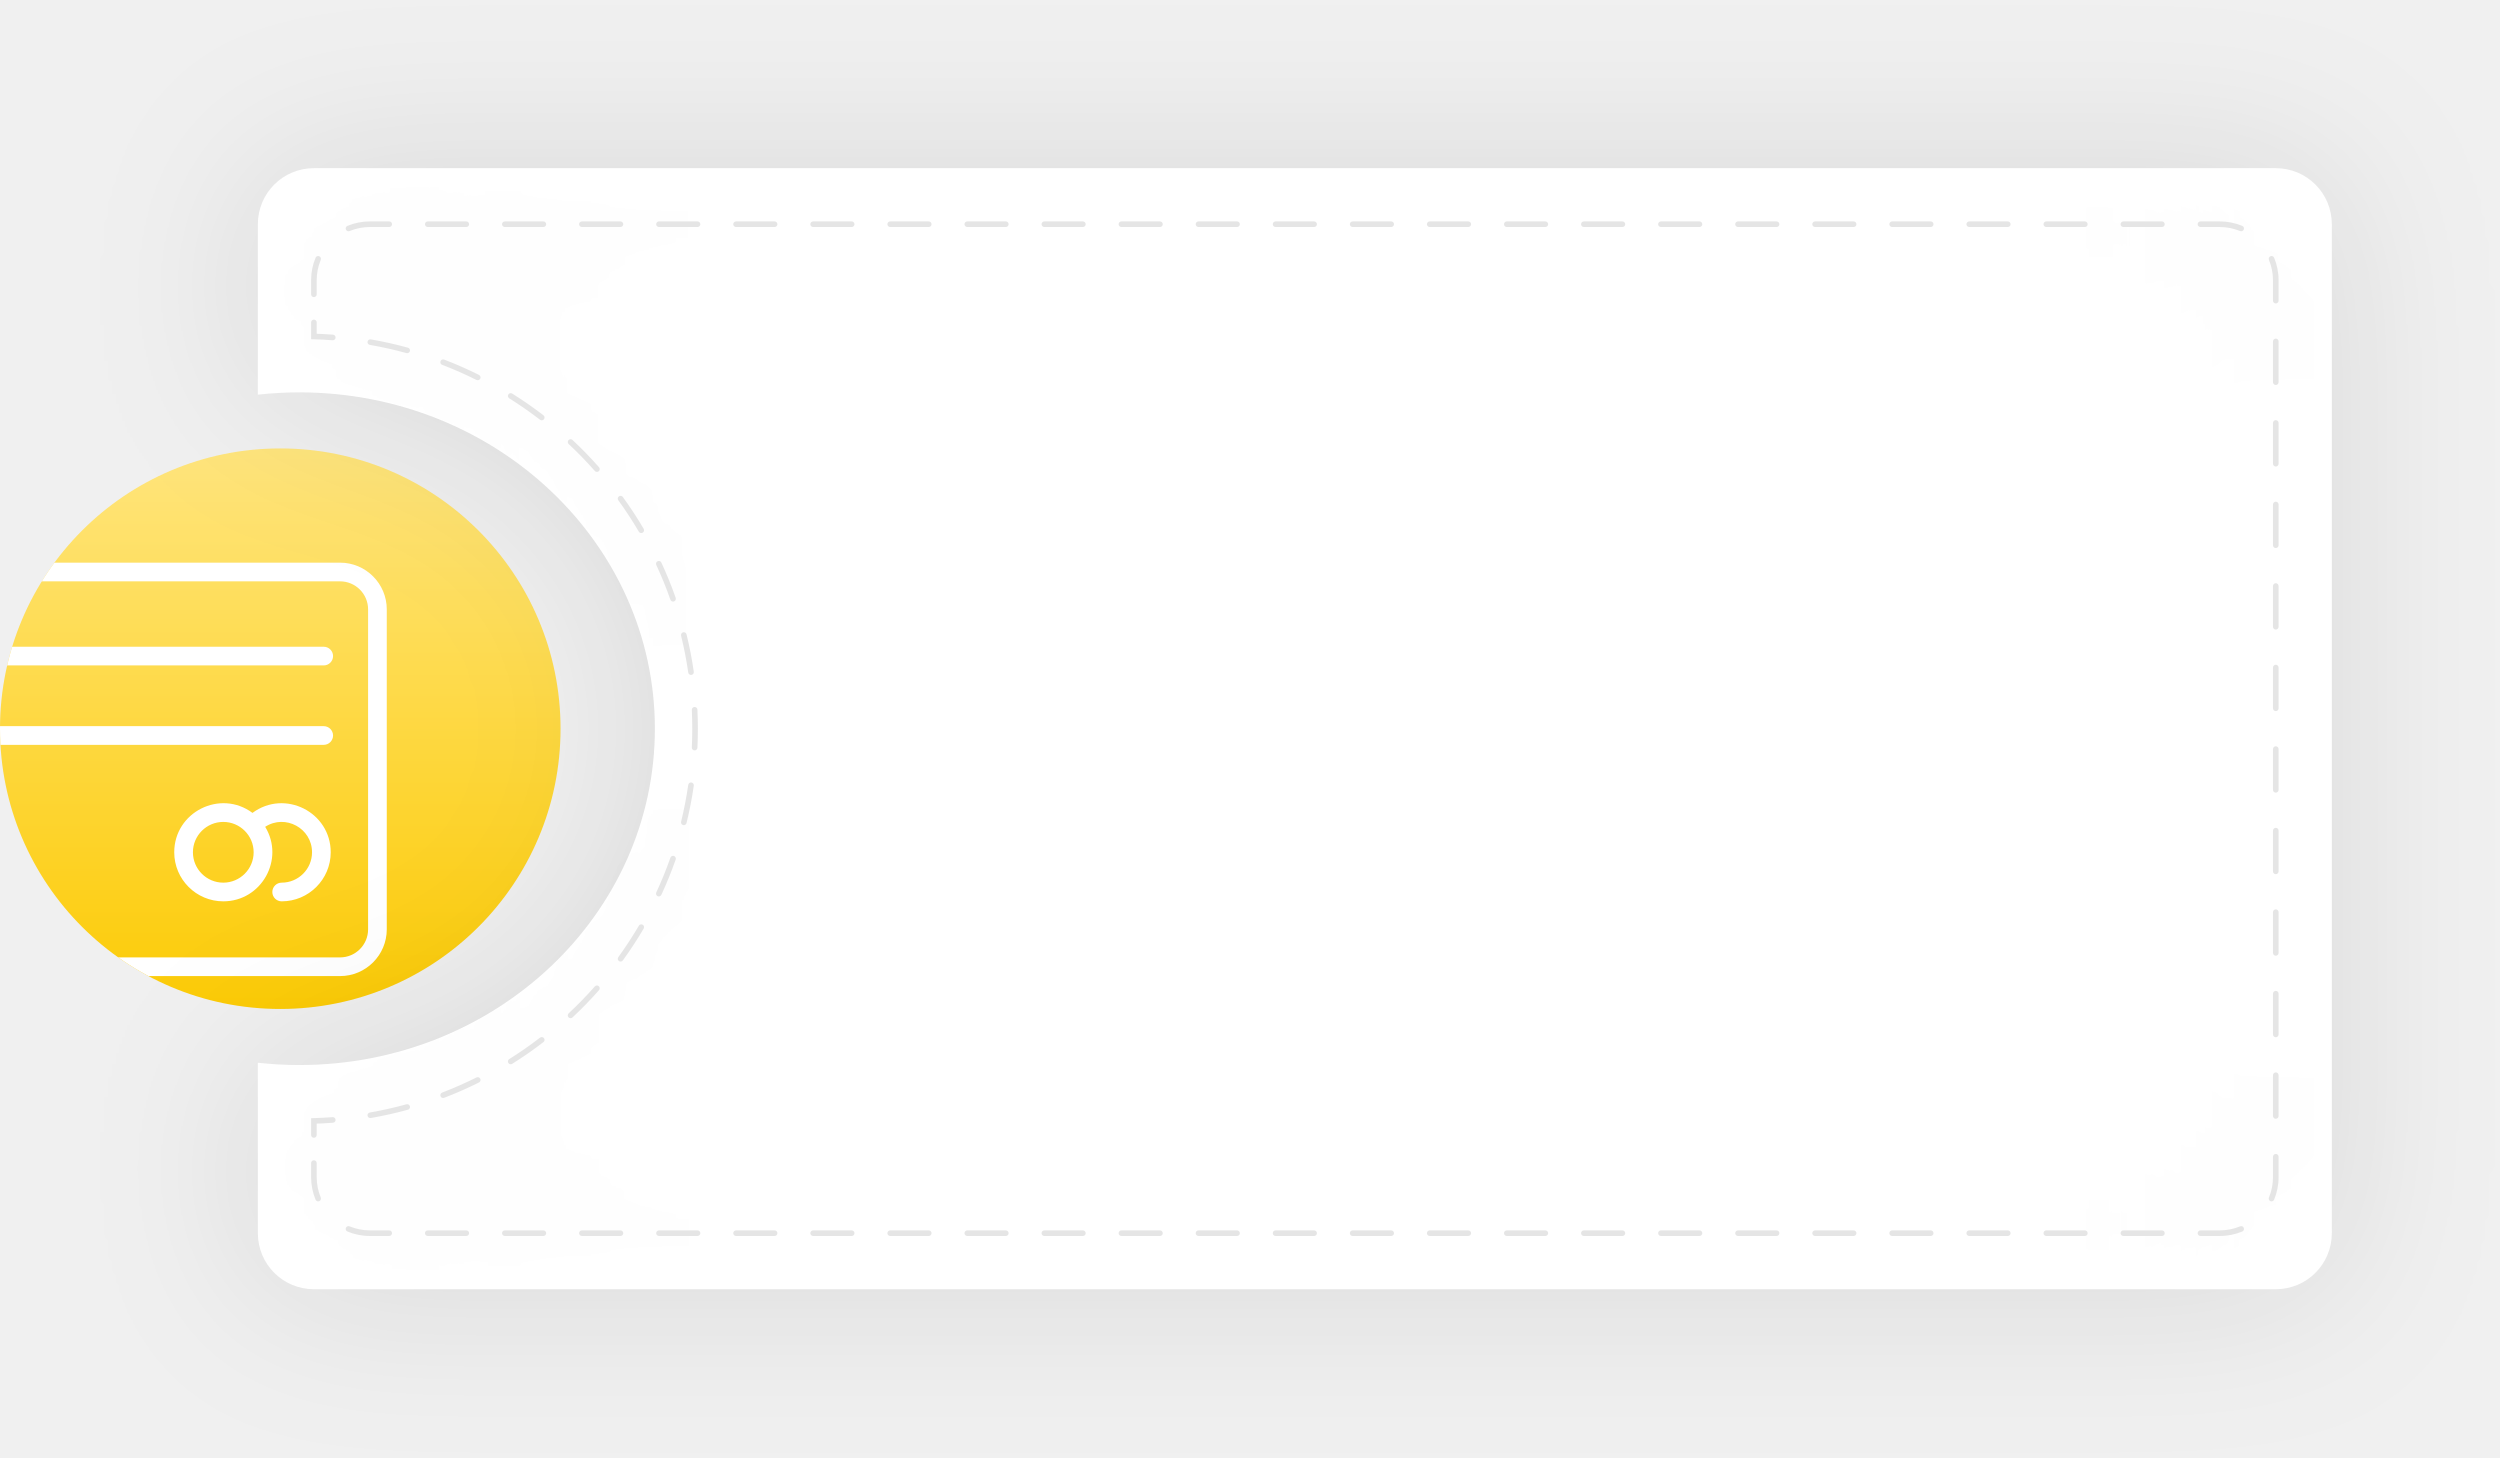
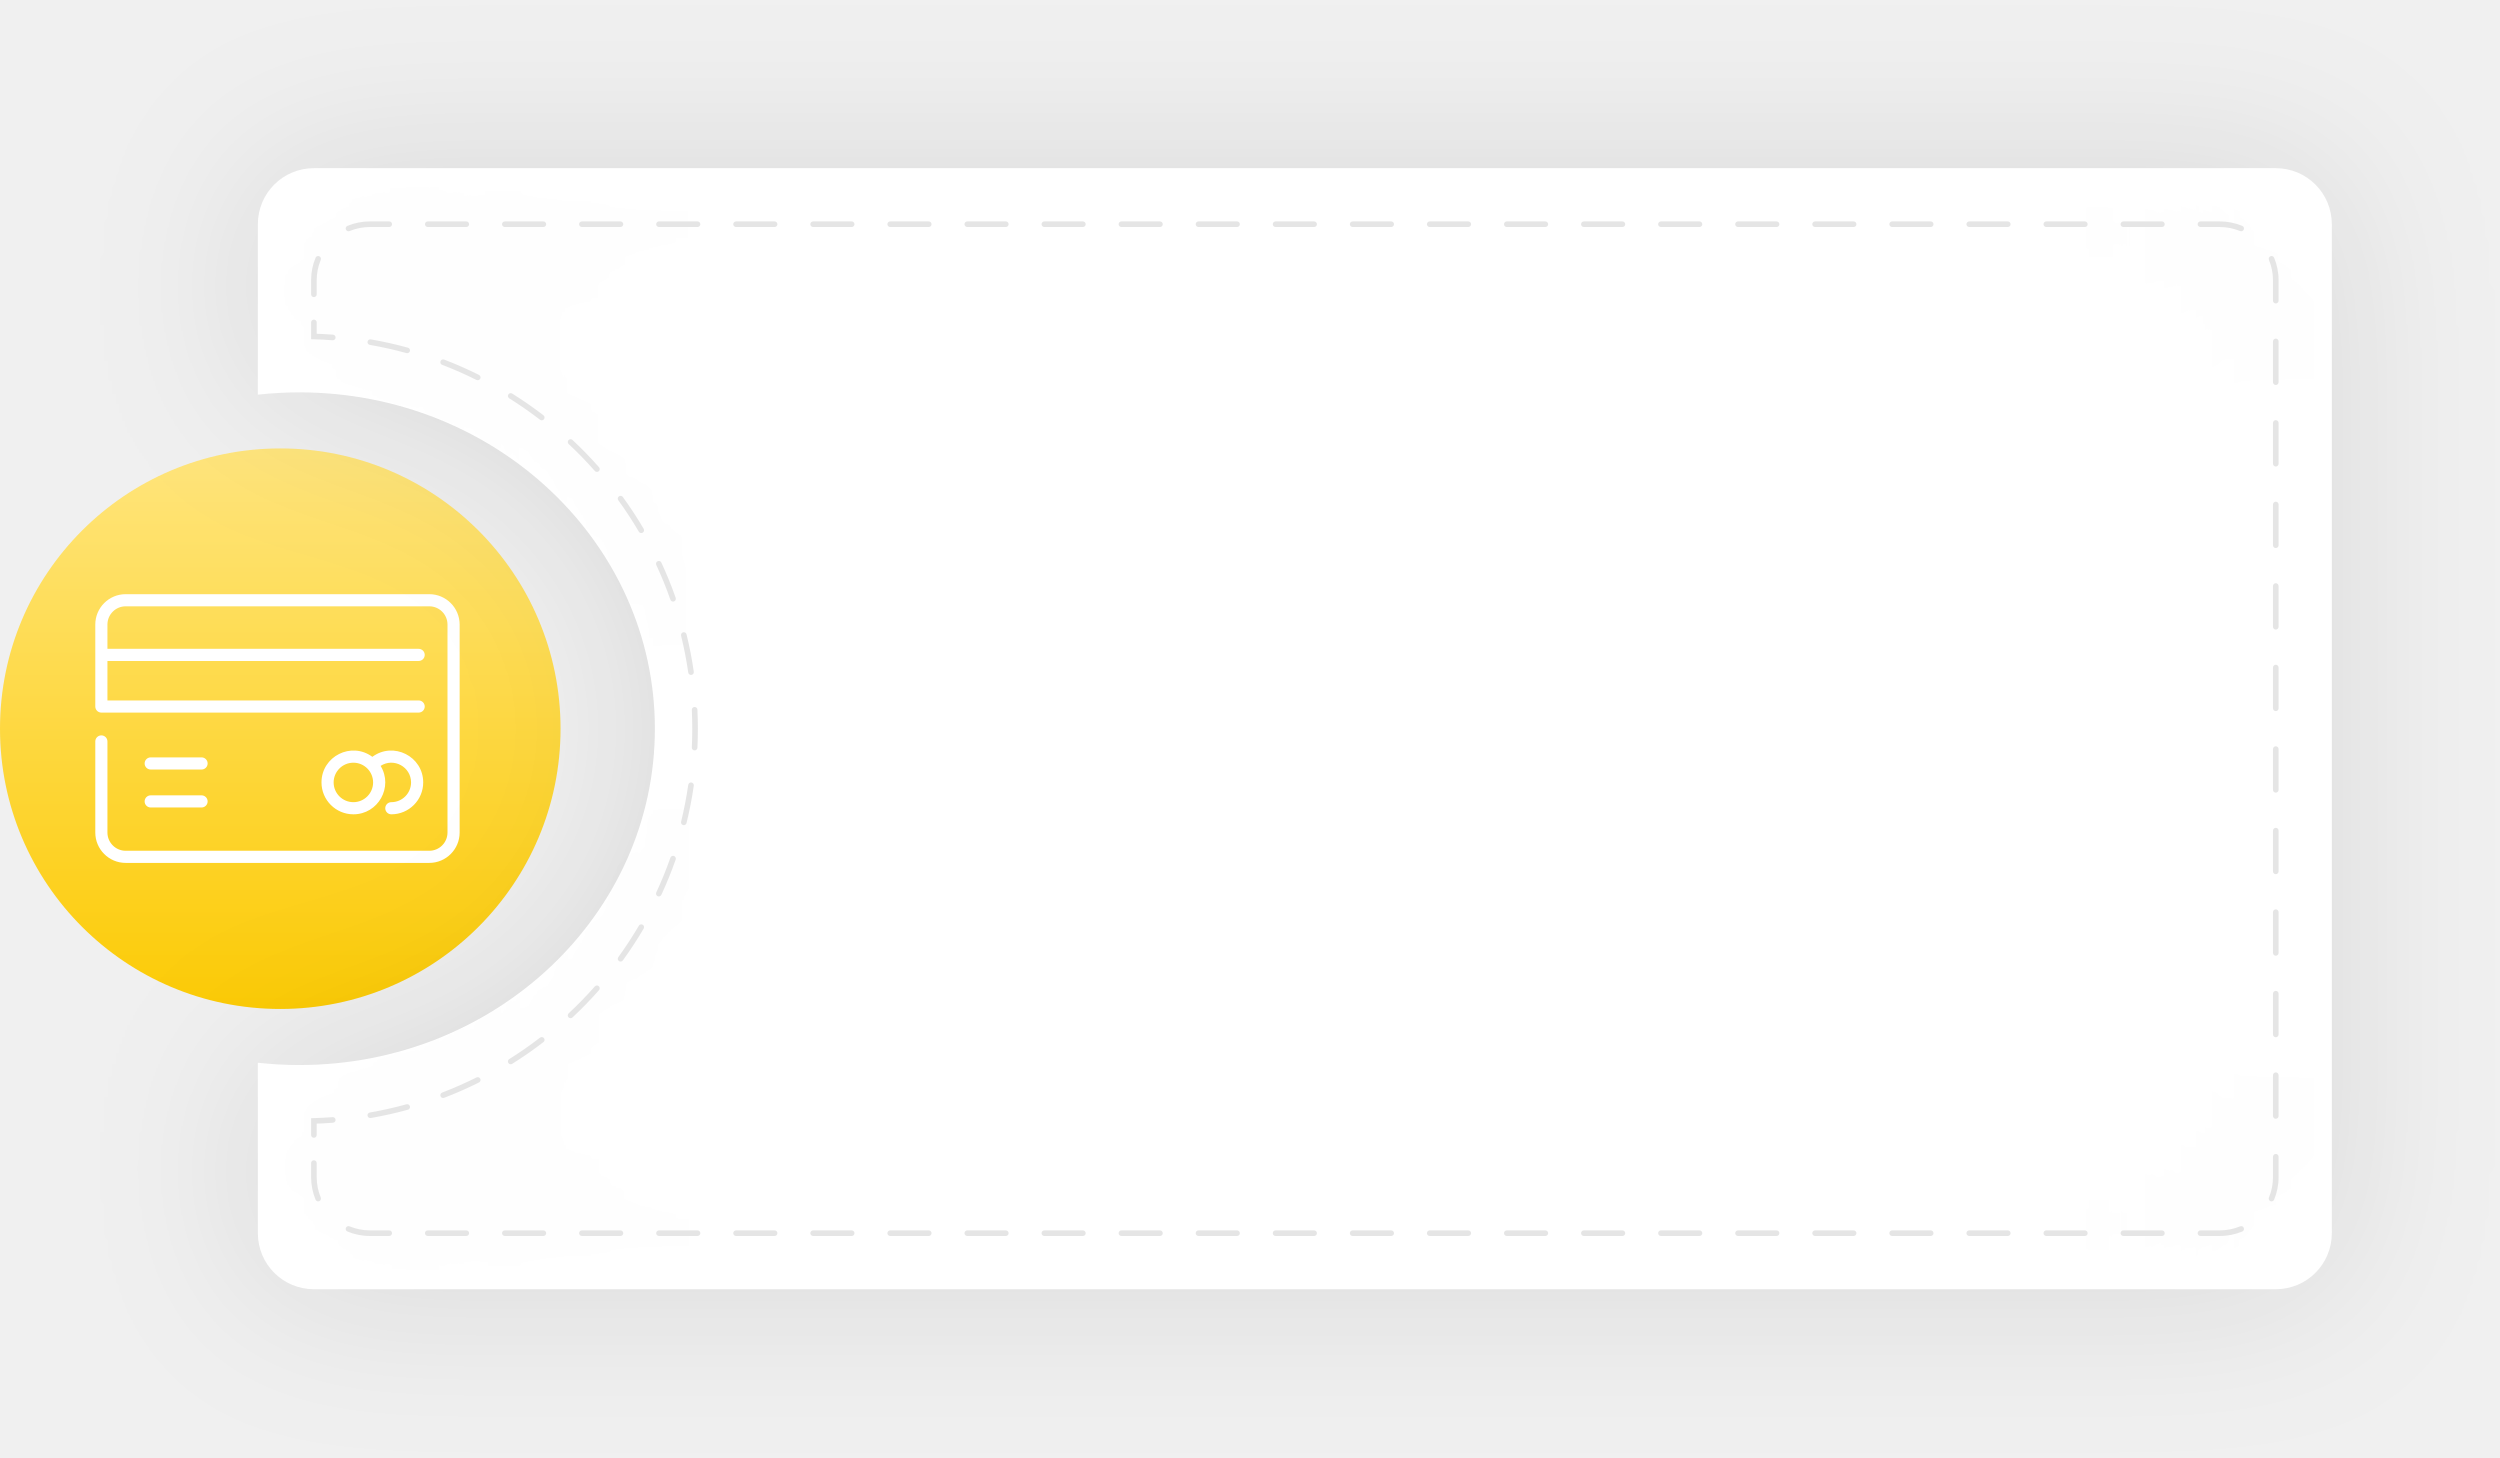
<svg xmlns="http://www.w3.org/2000/svg" width="446" height="260" viewBox="0 0 446 260" fill="none">
  <path d="M100 130C100 157.614 77.614 180 50 180C22.386 180 0 157.614 0 130C0 102.386 22.386 80 50 80C77.614 80 100 102.386 100 130Z" fill="url(#paint0_linear)" />
  <mask id="mask0" mask-type="alpha" maskUnits="userSpaceOnUse" x="0" y="80" width="100" height="100">
    <circle cx="50" cy="130" r="50" fill="url(#paint1_linear)" />
  </mask>
  <g mask="url(#mask0)">
-     <path d="M69 108.711V165.799C69 170.395 65.262 174.133 60.667 174.133H-22.667C-27.262 174.133 -31 170.395 -31 165.799V140.797C-31 139.877 -30.254 139.13 -29.333 139.13C-28.413 139.13 -27.667 139.877 -27.667 140.797V165.799C-27.667 168.556 -25.424 170.8 -22.667 170.8H60.667C63.423 170.8 65.667 168.556 65.667 165.799V108.711C65.667 105.954 63.423 103.711 60.667 103.711H-22.667C-25.424 103.711 -27.667 105.954 -27.667 108.711V115.378H57.75C58.67 115.378 59.417 116.125 59.417 117.045C59.417 117.966 58.67 118.712 57.75 118.712H-27.667V129.546H57.75C58.67 129.546 59.417 130.292 59.417 131.213C59.417 132.133 58.67 132.88 57.75 132.88H-29.333C-30.254 132.88 -31 132.133 -31 131.213V108.711C-31 104.116 -27.262 100.377 -22.667 100.377H60.667C65.262 100.377 69 104.116 69 108.711ZM55.667 152.048C55.667 147.769 50.91 145.174 47.307 147.502C50.843 153.295 46.658 160.799 39.833 160.799C35.008 160.799 31.083 156.873 31.083 152.048C31.083 144.867 39.3 140.753 45.042 145.021C50.809 140.754 59 144.88 59 152.048C59 156.873 55.075 160.799 50.25 160.799C49.33 160.799 48.583 160.053 48.583 159.132C48.583 158.212 49.33 157.465 50.25 157.465C53.237 157.465 55.667 155.035 55.667 152.048ZM45.25 152.048C45.25 149.061 42.82 146.631 39.833 146.631C36.846 146.631 34.417 149.061 34.417 152.048C34.417 155.035 36.846 157.465 39.833 157.465C42.82 157.465 45.25 155.035 45.25 152.048ZM-15.792 148.506H-1.833C-0.913 148.506 -0.167 147.76 -0.167 146.839C-0.167 145.919 -0.913 145.172 -1.833 145.172H-15.792C-16.712 145.172 -17.458 145.919 -17.458 146.839C-17.458 147.76 -16.712 148.506 -15.792 148.506ZM-15.792 158.924H-1.833C-0.913 158.924 -0.167 158.177 -0.167 157.257C-0.167 156.336 -0.913 155.59 -1.833 155.59H-15.792C-16.712 155.59 -17.458 156.336 -17.458 157.257C-17.458 158.177 -16.712 158.924 -15.792 158.924Z" fill="white" style="mix-blend-mode:overlay" />
+     <path d="M82 111.417V148.524C82 151.512 79.57 153.942 76.583 153.942H22.417C19.43 153.942 17 151.512 17 148.524V132.273C17 131.675 17.485 131.19 18.083 131.19C18.682 131.19 19.167 131.675 19.167 132.273V148.524C19.167 150.317 20.625 151.775 22.417 151.775H76.583C78.375 151.775 79.833 150.317 79.833 148.524V111.417C79.833 109.625 78.375 108.167 76.583 108.167H22.417C20.625 108.167 19.167 109.625 19.167 111.417V115.751H74.688C75.286 115.751 75.771 116.236 75.771 116.834C75.771 117.433 75.286 117.918 74.688 117.918H19.167V124.96H74.688C75.286 124.96 75.771 125.445 75.771 126.043C75.771 126.642 75.286 127.127 74.688 127.127H18.083C17.485 127.127 17 126.642 17 126.043V111.417C17 108.43 19.43 106 22.417 106H76.583C79.57 106 82 108.43 82 111.417ZM73.333 139.586C73.333 136.805 70.242 135.118 67.9 136.632C70.198 140.396 67.478 145.274 63.042 145.274C59.906 145.274 57.354 142.723 57.354 139.586C57.354 134.918 62.695 132.245 66.427 135.019C70.176 132.245 75.5 134.927 75.5 139.586C75.5 142.723 72.949 145.274 69.812 145.274C69.214 145.274 68.729 144.789 68.729 144.191C68.729 143.592 69.214 143.107 69.812 143.107C71.754 143.107 73.333 141.528 73.333 139.586ZM66.562 139.586C66.562 137.645 64.983 136.065 63.042 136.065C61.1 136.065 59.521 137.645 59.521 139.586C59.521 141.528 61.1 143.107 63.042 143.107C64.983 143.107 66.562 141.528 66.562 139.586ZM26.885 137.284H35.958C36.557 137.284 37.042 136.799 37.042 136.201C37.042 135.602 36.557 135.117 35.958 135.117H26.885C26.287 135.117 25.802 135.602 25.802 136.201C25.802 136.799 26.287 137.284 26.885 137.284ZM26.885 144.055H35.958C36.557 144.055 37.042 143.57 37.042 142.972C37.042 142.374 36.557 141.889 35.958 141.889H26.885C26.287 141.889 25.802 142.374 25.802 142.972C25.802 143.57 26.287 144.055 26.885 144.055Z" fill="white" style="mix-blend-mode:overlay" />
  </g>
  <g filter="url(#filter0_d)">
    <path fill-rule="evenodd" clip-rule="evenodd" d="M56 30C50.477 30 46 34.477 46 40V70.404C48.428 70.137 50.897 70 53.4 70C88.431 70 116.829 96.863 116.829 130C116.829 163.137 88.431 190 53.4 190C50.897 190 48.428 189.863 46 189.596V220C46 225.523 50.477 230 56 230H406C411.523 230 416 225.523 416 220V40C416 34.477 411.523 30 406 30H56Z" fill="white" />
  </g>
  <g filter="url(#filter1_d)">
    <path d="M56 60.028H55.5V60.514L55.986 60.528L56 60.028ZM56 199.972L55.986 199.472L55.5 199.486V199.972H56ZM55.5 52.507C55.5 52.783 55.724 53.007 56 53.007C56.276 53.007 56.5 52.783 56.5 52.507H55.5ZM56.5 57.521C56.5 57.245 56.276 57.021 56 57.021C55.724 57.021 55.5 57.245 55.5 57.521H56.5ZM59.332 60.702C59.608 60.722 59.848 60.516 59.868 60.241C59.889 59.965 59.683 59.725 59.408 59.704L59.332 60.702ZM66.15 60.543C65.878 60.496 65.619 60.678 65.572 60.95C65.525 61.222 65.707 61.481 65.979 61.528L66.15 60.543ZM72.514 62.993C72.78 63.066 73.055 62.91 73.129 62.644C73.202 62.378 73.046 62.102 72.78 62.029L72.514 62.993ZM79.234 64.15C78.976 64.052 78.687 64.18 78.588 64.438C78.489 64.696 78.618 64.985 78.876 65.084L79.234 64.15ZM85.005 67.782C85.252 67.905 85.552 67.805 85.676 67.558C85.799 67.311 85.699 67.011 85.452 66.887L85.005 67.782ZM91.376 70.212C91.142 70.065 90.833 70.136 90.687 70.37C90.54 70.604 90.611 70.913 90.845 71.059L91.376 70.212ZM96.343 74.884C96.562 75.052 96.876 75.011 97.044 74.792C97.213 74.574 97.172 74.26 96.953 74.091L96.343 74.884ZM102.132 78.487C101.931 78.299 101.614 78.309 101.426 78.511C101.237 78.713 101.248 79.029 101.449 79.218L102.132 78.487ZM106.118 84.02C106.3 84.228 106.616 84.247 106.823 84.064C107.03 83.882 107.05 83.566 106.867 83.359L106.118 84.02ZM111.114 88.661C110.952 88.437 110.639 88.387 110.416 88.549C110.192 88.712 110.143 89.024 110.305 89.248L111.114 88.661ZM113.971 94.853C114.11 95.091 114.417 95.17 114.655 95.031C114.893 94.891 114.973 94.584 114.833 94.346L113.971 94.853ZM117.987 100.363C117.87 100.113 117.573 100.004 117.323 100.12C117.072 100.236 116.963 100.534 117.079 100.784L117.987 100.363ZM119.6 106.988C119.691 107.249 119.977 107.386 120.237 107.295C120.498 107.203 120.635 106.918 120.544 106.657L119.6 106.988ZM122.478 113.17C122.413 112.902 122.142 112.737 121.874 112.803C121.606 112.869 121.441 113.139 121.507 113.408L122.478 113.17ZM122.783 119.982C122.823 120.255 123.076 120.445 123.35 120.405C123.623 120.366 123.813 120.112 123.773 119.839L122.783 119.982ZM124.42 126.603C124.406 126.327 124.172 126.114 123.896 126.127C123.621 126.14 123.408 126.374 123.421 126.65L124.42 126.603ZM123.421 133.35C123.408 133.626 123.621 133.86 123.896 133.873C124.172 133.886 124.406 133.673 124.42 133.397L123.421 133.35ZM123.773 140.161C123.813 139.888 123.623 139.634 123.35 139.595C123.076 139.555 122.823 139.745 122.783 140.018L123.773 140.161ZM121.507 146.592C121.441 146.861 121.606 147.131 121.874 147.197C122.142 147.263 122.413 147.098 122.478 146.83L121.507 146.592ZM120.544 153.343C120.635 153.082 120.498 152.797 120.237 152.705C119.977 152.614 119.691 152.751 119.6 153.012L120.544 153.343ZM117.079 159.216C116.963 159.466 117.072 159.764 117.323 159.88C117.573 159.996 117.87 159.887 117.987 159.637L117.079 159.216ZM114.833 165.654C114.973 165.416 114.893 165.109 114.655 164.97C114.417 164.83 114.11 164.909 113.971 165.147L114.833 165.654ZM110.305 170.752C110.143 170.976 110.192 171.288 110.416 171.45C110.639 171.613 110.952 171.563 111.114 171.339L110.305 170.752ZM106.867 176.641C107.05 176.434 107.03 176.118 106.823 175.936C106.616 175.753 106.3 175.773 106.118 175.98L106.867 176.641ZM101.449 180.782C101.248 180.971 101.237 181.287 101.426 181.489C101.614 181.691 101.931 181.701 102.132 181.513L101.449 180.782ZM96.953 185.909C97.172 185.74 97.213 185.426 97.044 185.208C96.876 184.989 96.562 184.948 96.343 185.116L96.953 185.909ZM90.845 188.941C90.611 189.087 90.54 189.396 90.687 189.63C90.833 189.864 91.142 189.935 91.376 189.788L90.845 188.941ZM85.452 193.113C85.699 192.989 85.799 192.689 85.676 192.442C85.552 192.195 85.252 192.095 85.005 192.218L85.452 193.113ZM78.876 194.916C78.618 195.015 78.489 195.304 78.588 195.562C78.687 195.82 78.976 195.949 79.234 195.85L78.876 194.916ZM72.78 197.971C73.046 197.898 73.202 197.622 73.129 197.356C73.055 197.09 72.78 196.934 72.514 197.007L72.78 197.971ZM65.979 198.472C65.707 198.519 65.525 198.778 65.572 199.05C65.619 199.322 65.878 199.504 66.15 199.457L65.979 198.472ZM59.408 200.296C59.683 200.275 59.889 200.035 59.868 199.759C59.848 199.484 59.608 199.278 59.332 199.299L59.408 200.296ZM55.5 202.479C55.5 202.755 55.724 202.979 56 202.979C56.276 202.979 56.5 202.755 56.5 202.479H55.5ZM56.5 207.493C56.5 207.217 56.276 206.993 56 206.993C55.724 206.993 55.5 207.217 55.5 207.493H56.5ZM56.297 214.019C56.403 214.274 56.695 214.396 56.95 214.29C57.205 214.184 57.326 213.891 57.221 213.636L56.297 214.019ZM62.364 218.779C62.109 218.674 61.816 218.795 61.71 219.05C61.605 219.305 61.725 219.597 61.981 219.703L62.364 218.779ZM69.438 220.5C69.714 220.5 69.938 220.276 69.938 220C69.938 219.724 69.714 219.5 69.438 219.5V220.5ZM76.312 219.5C76.036 219.5 75.812 219.724 75.812 220C75.812 220.276 76.036 220.5 76.312 220.5V219.5ZM83.188 220.5C83.464 220.5 83.688 220.276 83.688 220C83.688 219.724 83.464 219.5 83.188 219.5V220.5ZM90.062 219.5C89.786 219.5 89.562 219.724 89.562 220C89.562 220.276 89.786 220.5 90.062 220.5V219.5ZM96.938 220.5C97.214 220.5 97.438 220.276 97.438 220C97.438 219.724 97.214 219.5 96.938 219.5V220.5ZM103.812 219.5C103.536 219.5 103.312 219.724 103.312 220C103.312 220.276 103.536 220.5 103.812 220.5V219.5ZM110.688 220.5C110.964 220.5 111.188 220.276 111.188 220C111.188 219.724 110.964 219.5 110.688 219.5V220.5ZM117.562 219.5C117.286 219.5 117.062 219.724 117.062 220C117.062 220.276 117.286 220.5 117.562 220.5V219.5ZM124.438 220.5C124.714 220.5 124.938 220.276 124.938 220C124.938 219.724 124.714 219.5 124.438 219.5V220.5ZM131.312 219.5C131.036 219.5 130.812 219.724 130.812 220C130.812 220.276 131.036 220.5 131.312 220.5V219.5ZM138.188 220.5C138.464 220.5 138.688 220.276 138.688 220C138.688 219.724 138.464 219.5 138.188 219.5V220.5ZM145.062 219.5C144.786 219.5 144.562 219.724 144.562 220C144.562 220.276 144.786 220.5 145.062 220.5V219.5ZM151.937 220.5C152.214 220.5 152.437 220.276 152.437 220C152.437 219.724 152.214 219.5 151.937 219.5V220.5ZM158.812 219.5C158.536 219.5 158.312 219.724 158.312 220C158.312 220.276 158.536 220.5 158.812 220.5V219.5ZM165.688 220.5C165.964 220.5 166.188 220.276 166.188 220C166.188 219.724 165.964 219.5 165.688 219.5V220.5ZM172.562 219.5C172.286 219.5 172.062 219.724 172.062 220C172.062 220.276 172.286 220.5 172.562 220.5V219.5ZM179.438 220.5C179.714 220.5 179.938 220.276 179.938 220C179.938 219.724 179.714 219.5 179.438 219.5V220.5ZM186.312 219.5C186.036 219.5 185.812 219.724 185.812 220C185.812 220.276 186.036 220.5 186.312 220.5V219.5ZM193.188 220.5C193.464 220.5 193.688 220.276 193.688 220C193.688 219.724 193.464 219.5 193.188 219.5V220.5ZM200.062 219.5C199.786 219.5 199.562 219.724 199.562 220C199.562 220.276 199.786 220.5 200.062 220.5V219.5ZM206.938 220.5C207.214 220.5 207.438 220.276 207.438 220C207.438 219.724 207.214 219.5 206.938 219.5V220.5ZM213.812 219.5C213.536 219.5 213.312 219.724 213.312 220C213.312 220.276 213.536 220.5 213.812 220.5V219.5ZM220.688 220.5C220.964 220.5 221.188 220.276 221.188 220C221.188 219.724 220.964 219.5 220.688 219.5V220.5ZM227.562 219.5C227.286 219.5 227.062 219.724 227.062 220C227.062 220.276 227.286 220.5 227.562 220.5V219.5ZM234.438 220.5C234.714 220.5 234.938 220.276 234.938 220C234.938 219.724 234.714 219.5 234.438 219.5V220.5ZM241.312 219.5C241.036 219.5 240.812 219.724 240.812 220C240.812 220.276 241.036 220.5 241.312 220.5V219.5ZM248.188 220.5C248.464 220.5 248.688 220.276 248.688 220C248.688 219.724 248.464 219.5 248.188 219.5V220.5ZM255.062 219.5C254.786 219.5 254.562 219.724 254.562 220C254.562 220.276 254.786 220.5 255.062 220.5V219.5ZM261.938 220.5C262.214 220.5 262.438 220.276 262.438 220C262.438 219.724 262.214 219.5 261.938 219.5V220.5ZM268.812 219.5C268.536 219.5 268.312 219.724 268.312 220C268.312 220.276 268.536 220.5 268.812 220.5V219.5ZM275.688 220.5C275.964 220.5 276.188 220.276 276.188 220C276.188 219.724 275.964 219.5 275.688 219.5V220.5ZM282.562 219.5C282.286 219.5 282.062 219.724 282.062 220C282.062 220.276 282.286 220.5 282.562 220.5V219.5ZM289.438 220.5C289.714 220.5 289.938 220.276 289.938 220C289.938 219.724 289.714 219.5 289.438 219.5V220.5ZM296.312 219.5C296.036 219.5 295.812 219.724 295.812 220C295.812 220.276 296.036 220.5 296.312 220.5V219.5ZM303.188 220.5C303.464 220.5 303.688 220.276 303.688 220C303.688 219.724 303.464 219.5 303.188 219.5V220.5ZM310.062 219.5C309.786 219.5 309.562 219.724 309.562 220C309.562 220.276 309.786 220.5 310.062 220.5V219.5ZM316.938 220.5C317.214 220.5 317.438 220.276 317.438 220C317.438 219.724 317.214 219.5 316.938 219.5V220.5ZM323.812 219.5C323.536 219.5 323.312 219.724 323.312 220C323.312 220.276 323.536 220.5 323.812 220.5V219.5ZM330.688 220.5C330.964 220.5 331.188 220.276 331.188 220C331.188 219.724 330.964 219.5 330.688 219.5V220.5ZM337.562 219.5C337.286 219.5 337.062 219.724 337.062 220C337.062 220.276 337.286 220.5 337.562 220.5V219.5ZM344.438 220.5C344.714 220.5 344.938 220.276 344.938 220C344.938 219.724 344.714 219.5 344.438 219.5V220.5ZM351.312 219.5C351.036 219.5 350.812 219.724 350.812 220C350.812 220.276 351.036 220.5 351.312 220.5V219.5ZM358.188 220.5C358.464 220.5 358.688 220.276 358.688 220C358.688 219.724 358.464 219.5 358.188 219.5V220.5ZM365.062 219.5C364.786 219.5 364.562 219.724 364.562 220C364.562 220.276 364.786 220.5 365.062 220.5V219.5ZM371.938 220.5C372.214 220.5 372.438 220.276 372.438 220C372.438 219.724 372.214 219.5 371.938 219.5V220.5ZM378.812 219.5C378.536 219.5 378.312 219.724 378.312 220C378.312 220.276 378.536 220.5 378.812 220.5V219.5ZM385.688 220.5C385.964 220.5 386.188 220.276 386.188 220C386.188 219.724 385.964 219.5 385.688 219.5V220.5ZM392.562 219.5C392.286 219.5 392.062 219.724 392.062 220C392.062 220.276 392.286 220.5 392.562 220.5V219.5ZM400.019 219.703C400.274 219.597 400.396 219.305 400.29 219.05C400.184 218.795 399.891 218.674 399.636 218.779L400.019 219.703ZM404.779 213.636C404.674 213.891 404.795 214.184 405.05 214.29C405.305 214.396 405.597 214.274 405.703 214.019L404.779 213.636ZM406.5 206.364C406.5 206.087 406.276 205.864 406 205.864C405.724 205.864 405.5 206.087 405.5 206.364H406.5ZM405.5 199.091C405.5 199.367 405.724 199.591 406 199.591C406.276 199.591 406.5 199.367 406.5 199.091H405.5ZM406.5 191.818C406.5 191.542 406.276 191.318 406 191.318C405.724 191.318 405.5 191.542 405.5 191.818H406.5ZM405.5 184.545C405.5 184.822 405.724 185.045 406 185.045C406.276 185.045 406.5 184.822 406.5 184.545H405.5ZM406.5 177.273C406.5 176.997 406.276 176.773 406 176.773C405.724 176.773 405.5 176.997 405.5 177.273H406.5ZM405.5 170C405.5 170.276 405.724 170.5 406 170.5C406.276 170.5 406.5 170.276 406.5 170H405.5ZM406.5 162.727C406.5 162.451 406.276 162.227 406 162.227C405.724 162.227 405.5 162.451 405.5 162.727H406.5ZM405.5 155.455C405.5 155.731 405.724 155.955 406 155.955C406.276 155.955 406.5 155.731 406.5 155.455H405.5ZM406.5 148.182C406.5 147.906 406.276 147.682 406 147.682C405.724 147.682 405.5 147.906 405.5 148.182H406.5ZM405.5 140.909C405.5 141.185 405.724 141.409 406 141.409C406.276 141.409 406.5 141.185 406.5 140.909H405.5ZM406.5 133.636C406.5 133.36 406.276 133.136 406 133.136C405.724 133.136 405.5 133.36 405.5 133.636H406.5ZM405.5 126.364C405.5 126.64 405.724 126.864 406 126.864C406.276 126.864 406.5 126.64 406.5 126.364H405.5ZM406.5 119.091C406.5 118.815 406.276 118.591 406 118.591C405.724 118.591 405.5 118.815 405.5 119.091H406.5ZM405.5 111.818C405.5 112.094 405.724 112.318 406 112.318C406.276 112.318 406.5 112.094 406.5 111.818H405.5ZM406.5 104.545C406.5 104.269 406.276 104.045 406 104.045C405.724 104.045 405.5 104.269 405.5 104.545H406.5ZM405.5 97.273C405.5 97.549 405.724 97.773 406 97.773C406.276 97.773 406.5 97.549 406.5 97.273H405.5ZM406.5 90C406.5 89.724 406.276 89.5 406 89.5C405.724 89.5 405.5 89.724 405.5 90H406.5ZM405.5 82.727C405.5 83.003 405.724 83.227 406 83.227C406.276 83.227 406.5 83.003 406.5 82.727H405.5ZM406.5 75.454C406.5 75.178 406.276 74.954 406 74.954C405.724 74.954 405.5 75.178 405.5 75.454H406.5ZM405.5 68.182C405.5 68.458 405.724 68.682 406 68.682C406.276 68.682 406.5 68.458 406.5 68.182H405.5ZM406.5 60.909C406.5 60.633 406.276 60.409 406 60.409C405.724 60.409 405.5 60.633 405.5 60.909H406.5ZM405.5 53.636C405.5 53.913 405.724 54.136 406 54.136C406.276 54.136 406.5 53.913 406.5 53.636H405.5ZM405.703 45.981C405.597 45.725 405.305 45.605 405.05 45.71C404.795 45.816 404.674 46.109 404.779 46.364L405.703 45.981ZM399.636 41.221C399.891 41.326 400.184 41.205 400.29 40.95C400.396 40.695 400.274 40.403 400.019 40.297L399.636 41.221ZM392.562 39.5C392.286 39.5 392.062 39.724 392.062 40C392.062 40.276 392.286 40.5 392.562 40.5V39.5ZM385.688 40.5C385.964 40.5 386.188 40.276 386.188 40C386.188 39.724 385.964 39.5 385.688 39.5V40.5ZM378.812 39.5C378.536 39.5 378.312 39.724 378.312 40C378.312 40.276 378.536 40.5 378.812 40.5V39.5ZM371.938 40.5C372.214 40.5 372.438 40.276 372.438 40C372.438 39.724 372.214 39.5 371.938 39.5V40.5ZM365.062 39.5C364.786 39.5 364.562 39.724 364.562 40C364.562 40.276 364.786 40.5 365.062 40.5V39.5ZM358.188 40.5C358.464 40.5 358.688 40.276 358.688 40C358.688 39.724 358.464 39.5 358.188 39.5V40.5ZM351.312 39.5C351.036 39.5 350.812 39.724 350.812 40C350.812 40.276 351.036 40.5 351.312 40.5V39.5ZM344.438 40.5C344.714 40.5 344.938 40.276 344.938 40C344.938 39.724 344.714 39.5 344.438 39.5V40.5ZM337.562 39.5C337.286 39.5 337.062 39.724 337.062 40C337.062 40.276 337.286 40.5 337.562 40.5V39.5ZM330.688 40.5C330.964 40.5 331.188 40.276 331.188 40C331.188 39.724 330.964 39.5 330.688 39.5V40.5ZM323.812 39.5C323.536 39.5 323.312 39.724 323.312 40C323.312 40.276 323.536 40.5 323.812 40.5V39.5ZM316.938 40.5C317.214 40.5 317.438 40.276 317.438 40C317.438 39.724 317.214 39.5 316.938 39.5V40.5ZM310.062 39.5C309.786 39.5 309.562 39.724 309.562 40C309.562 40.276 309.786 40.5 310.062 40.5V39.5ZM303.188 40.5C303.464 40.5 303.688 40.276 303.688 40C303.688 39.724 303.464 39.5 303.188 39.5V40.5ZM296.312 39.5C296.036 39.5 295.812 39.724 295.812 40C295.812 40.276 296.036 40.5 296.312 40.5V39.5ZM289.438 40.5C289.714 40.5 289.938 40.276 289.938 40C289.938 39.724 289.714 39.5 289.438 39.5V40.5ZM282.562 39.5C282.286 39.5 282.062 39.724 282.062 40C282.062 40.276 282.286 40.5 282.562 40.5V39.5ZM275.688 40.5C275.964 40.5 276.188 40.276 276.188 40C276.188 39.724 275.964 39.5 275.688 39.5V40.5ZM268.812 39.5C268.536 39.5 268.312 39.724 268.312 40C268.312 40.276 268.536 40.5 268.812 40.5V39.5ZM261.938 40.5C262.214 40.5 262.438 40.276 262.438 40C262.438 39.724 262.214 39.5 261.938 39.5V40.5ZM255.062 39.5C254.786 39.5 254.562 39.724 254.562 40C254.562 40.276 254.786 40.5 255.062 40.5V39.5ZM248.188 40.5C248.464 40.5 248.688 40.276 248.688 40C248.688 39.724 248.464 39.5 248.188 39.5V40.5ZM241.312 39.5C241.036 39.5 240.812 39.724 240.812 40C240.812 40.276 241.036 40.5 241.312 40.5V39.5ZM234.438 40.5C234.714 40.5 234.938 40.276 234.938 40C234.938 39.724 234.714 39.5 234.438 39.5V40.5ZM227.562 39.5C227.286 39.5 227.062 39.724 227.062 40C227.062 40.276 227.286 40.5 227.562 40.5V39.5ZM220.688 40.5C220.964 40.5 221.188 40.276 221.188 40C221.188 39.724 220.964 39.5 220.688 39.5V40.5ZM213.812 39.5C213.536 39.5 213.312 39.724 213.312 40C213.312 40.276 213.536 40.5 213.812 40.5V39.5ZM206.938 40.5C207.214 40.5 207.438 40.276 207.438 40C207.438 39.724 207.214 39.5 206.938 39.5V40.5ZM200.062 39.5C199.786 39.5 199.562 39.724 199.562 40C199.562 40.276 199.786 40.5 200.062 40.5V39.5ZM193.188 40.5C193.464 40.5 193.688 40.276 193.688 40C193.688 39.724 193.464 39.5 193.188 39.5V40.5ZM186.312 39.5C186.036 39.5 185.812 39.724 185.812 40C185.812 40.276 186.036 40.5 186.312 40.5V39.5ZM179.438 40.5C179.714 40.5 179.938 40.276 179.938 40C179.938 39.724 179.714 39.5 179.438 39.5V40.5ZM172.563 39.5C172.286 39.5 172.063 39.724 172.063 40C172.063 40.276 172.286 40.5 172.563 40.5V39.5ZM165.687 40.5C165.964 40.5 166.187 40.276 166.187 40C166.187 39.724 165.964 39.5 165.687 39.5V40.5ZM158.812 39.5C158.536 39.5 158.312 39.724 158.312 40C158.312 40.276 158.536 40.5 158.812 40.5V39.5ZM151.938 40.5C152.214 40.5 152.438 40.276 152.438 40C152.438 39.724 152.214 39.5 151.938 39.5V40.5ZM145.062 39.5C144.786 39.5 144.562 39.724 144.562 40C144.562 40.276 144.786 40.5 145.062 40.5V39.5ZM138.188 40.5C138.464 40.5 138.688 40.276 138.688 40C138.688 39.724 138.464 39.5 138.188 39.5V40.5ZM131.313 39.5C131.036 39.5 130.813 39.724 130.813 40C130.813 40.276 131.036 40.5 131.313 40.5V39.5ZM124.437 40.5C124.714 40.5 124.937 40.276 124.937 40C124.937 39.724 124.714 39.5 124.437 39.5V40.5ZM117.562 39.5C117.286 39.5 117.062 39.724 117.062 40C117.062 40.276 117.286 40.5 117.562 40.5V39.5ZM110.688 40.5C110.964 40.5 111.188 40.276 111.188 40C111.188 39.724 110.964 39.5 110.688 39.5V40.5ZM103.812 39.5C103.536 39.5 103.312 39.724 103.312 40C103.312 40.276 103.536 40.5 103.812 40.5V39.5ZM96.938 40.5C97.214 40.5 97.438 40.276 97.438 40C97.438 39.724 97.214 39.5 96.938 39.5V40.5ZM90.062 39.5C89.786 39.5 89.562 39.724 89.562 40C89.562 40.276 89.786 40.5 90.062 40.5V39.5ZM83.188 40.5C83.464 40.5 83.688 40.276 83.688 40C83.688 39.724 83.464 39.5 83.188 39.5V40.5ZM76.312 39.5C76.036 39.5 75.812 39.724 75.812 40C75.812 40.276 76.036 40.5 76.312 40.5V39.5ZM69.438 40.5C69.714 40.5 69.938 40.276 69.938 40C69.938 39.724 69.714 39.5 69.438 39.5V40.5ZM61.981 40.297C61.725 40.403 61.605 40.695 61.71 40.95C61.816 41.205 62.109 41.326 62.364 41.221L61.981 40.297ZM57.221 46.364C57.326 46.109 57.205 45.816 56.95 45.71C56.695 45.605 56.403 45.725 56.297 45.981L57.221 46.364ZM55.5 50V52.507H56.5V50H55.5ZM55.5 57.521V60.028H56.5V57.521H55.5ZM55.986 60.528C57.108 60.559 58.224 60.617 59.332 60.702L59.408 59.704C58.284 59.619 57.152 59.56 56.014 59.528L55.986 60.528ZM65.979 61.528C68.195 61.913 70.375 62.403 72.514 62.993L72.78 62.029C70.61 61.431 68.398 60.934 66.15 60.543L65.979 61.528ZM78.876 65.084C80.969 65.887 83.014 66.788 85.005 67.782L85.452 66.887C83.432 65.879 81.358 64.965 79.234 64.15L78.876 65.084ZM90.845 71.059C92.741 72.247 94.576 73.524 96.343 74.884L96.953 74.091C95.16 72.712 93.299 71.417 91.376 70.212L90.845 71.059ZM101.449 79.218C103.081 80.743 104.639 82.346 106.118 84.02L106.867 83.359C105.368 81.66 103.787 80.034 102.132 78.487L101.449 79.218ZM110.305 89.248C111.613 91.053 112.837 92.923 113.971 94.853L114.833 94.346C113.683 92.389 112.442 90.492 111.114 88.661L110.305 89.248ZM117.079 100.784C118.015 102.802 118.858 104.872 119.6 106.988L120.544 106.657C119.79 104.51 118.936 102.41 117.987 100.363L117.079 100.784ZM121.507 113.408C122.035 115.561 122.462 117.755 122.783 119.982L123.773 119.839C123.447 117.58 123.014 115.355 122.478 113.17L121.507 113.408ZM123.421 126.65C123.473 127.76 123.5 128.877 123.5 130H124.5C124.5 128.861 124.473 127.728 124.42 126.603L123.421 126.65ZM123.5 130C123.5 131.123 123.473 132.24 123.421 133.35L124.42 133.397C124.473 132.272 124.5 131.139 124.5 130H123.5ZM122.783 140.018C122.462 142.245 122.035 144.439 121.507 146.592L122.478 146.83C123.014 144.645 123.447 142.42 123.773 140.161L122.783 140.018ZM119.6 153.012C118.858 155.128 118.015 157.198 117.079 159.216L117.987 159.637C118.936 157.59 119.79 155.49 120.544 153.343L119.6 153.012ZM113.971 165.147C112.837 167.077 111.613 168.947 110.305 170.752L111.114 171.339C112.442 169.508 113.683 167.611 114.833 165.654L113.971 165.147ZM106.118 175.98C104.639 177.654 103.081 179.257 101.449 180.782L102.132 181.513C103.787 179.966 105.368 178.34 106.867 176.641L106.118 175.98ZM96.343 185.116C94.576 186.476 92.741 187.753 90.845 188.941L91.376 189.788C93.299 188.583 95.16 187.288 96.953 185.909L96.343 185.116ZM85.005 192.218C83.014 193.212 80.969 194.113 78.876 194.916L79.234 195.85C81.358 195.035 83.432 194.121 85.452 193.113L85.005 192.218ZM72.514 197.007C70.375 197.597 68.195 198.087 65.979 198.472L66.15 199.457C68.398 199.066 70.61 198.569 72.78 197.971L72.514 197.007ZM59.332 199.299C58.224 199.383 57.108 199.441 55.986 199.472L56.014 200.472C57.152 200.44 58.284 200.381 59.408 200.296L59.332 199.299ZM55.5 199.972V202.479H56.5V199.972H55.5ZM55.5 207.493V210H56.5V207.493H55.5ZM55.5 210C55.5 211.423 55.783 212.781 56.297 214.019L57.221 213.636C56.757 212.517 56.5 211.289 56.5 210H55.5ZM61.981 219.703C63.219 220.217 64.577 220.5 66 220.5V219.5C64.711 219.5 63.483 219.244 62.364 218.779L61.981 219.703ZM66 220.5H69.438V219.5H66V220.5ZM76.312 220.5H83.188V219.5H76.312V220.5ZM90.062 220.5H96.938V219.5H90.062V220.5ZM103.812 220.5H110.688V219.5H103.812V220.5ZM117.562 220.5H124.438V219.5H117.562V220.5ZM131.312 220.5H138.188V219.5H131.312V220.5ZM145.062 220.5H151.937V219.5H145.062V220.5ZM158.812 220.5H165.688V219.5H158.812V220.5ZM172.562 220.5H179.438V219.5H172.562V220.5ZM186.312 220.5H193.188V219.5H186.312V220.5ZM200.062 220.5H206.938V219.5H200.062V220.5ZM213.812 220.5H220.688V219.5H213.812V220.5ZM227.562 220.5H234.438V219.5H227.562V220.5ZM241.312 220.5H248.188V219.5H241.312V220.5ZM255.062 220.5H261.938V219.5H255.062V220.5ZM268.812 220.5H275.688V219.5H268.812V220.5ZM282.562 220.5H289.438V219.5H282.562V220.5ZM296.312 220.5H303.188V219.5H296.312V220.5ZM310.062 220.5H316.938V219.5H310.062V220.5ZM323.812 220.5H330.688V219.5H323.812V220.5ZM337.562 220.5H344.438V219.5H337.562V220.5ZM351.312 220.5H358.188V219.5H351.312V220.5ZM365.062 220.5H371.938V219.5H365.062V220.5ZM378.812 220.5H385.688V219.5H378.812V220.5ZM392.562 220.5H396V219.5H392.562V220.5ZM396 220.5C397.423 220.5 398.781 220.217 400.019 219.703L399.636 218.779C398.517 219.244 397.289 219.5 396 219.5V220.5ZM405.703 214.019C406.217 212.781 406.5 211.423 406.5 210H405.5C405.5 211.289 405.244 212.517 404.779 213.636L405.703 214.019ZM406.5 210V206.364H405.5V210H406.5ZM406.5 199.091V191.818H405.5V199.091H406.5ZM406.5 184.545V177.273H405.5V184.545H406.5ZM406.5 170V162.727H405.5V170H406.5ZM406.5 155.455V148.182H405.5V155.455H406.5ZM406.5 140.909V133.636H405.5V140.909H406.5ZM406.5 126.364V119.091H405.5V126.364H406.5ZM406.5 111.818V104.545H405.5V111.818H406.5ZM406.5 97.273V90H405.5V97.273H406.5ZM406.5 82.727V75.454H405.5V82.727H406.5ZM406.5 68.182V60.909H405.5V68.182H406.5ZM406.5 53.636V50H405.5V53.636H406.5ZM406.5 50C406.5 48.577 406.217 47.219 405.703 45.981L404.779 46.364C405.244 47.483 405.5 48.711 405.5 50H406.5ZM400.019 40.297C398.781 39.783 397.423 39.5 396 39.5V40.5C397.289 40.5 398.517 40.757 399.636 41.221L400.019 40.297ZM396 39.5H392.562V40.5H396V39.5ZM385.688 39.5H378.812V40.5H385.688V39.5ZM371.938 39.5H365.062V40.5H371.938V39.5ZM358.188 39.5H351.312V40.5H358.188V39.5ZM344.438 39.5H337.562V40.5H344.438V39.5ZM330.688 39.5H323.812V40.5H330.688V39.5ZM316.938 39.5H310.062V40.5H316.938V39.5ZM303.188 39.5H296.312V40.5H303.188V39.5ZM289.438 39.5H282.562V40.5H289.438V39.5ZM275.688 39.5H268.812V40.5H275.688V39.5ZM261.938 39.5H255.062V40.5H261.938V39.5ZM248.188 39.5H241.312V40.5H248.188V39.5ZM234.438 39.5H227.562V40.5H234.438V39.5ZM220.688 39.5H213.812V40.5H220.688V39.5ZM206.938 39.5H200.062V40.5H206.938V39.5ZM193.188 39.5H186.312V40.5H193.188V39.5ZM179.438 39.5H172.563V40.5H179.438V39.5ZM165.687 39.5H158.812V40.5H165.687V39.5ZM151.938 39.5H145.062V40.5H151.938V39.5ZM138.188 39.5H131.313V40.5H138.188V39.5ZM124.437 39.5H117.562V40.5H124.437V39.5ZM110.688 39.5H103.812V40.5H110.688V39.5ZM96.938 39.5H90.062V40.5H96.938V39.5ZM83.188 39.5H76.312V40.5H83.188V39.5ZM69.438 39.5H66V40.5H69.438V39.5ZM66 39.5C64.577 39.5 63.219 39.783 61.981 40.297L62.364 41.221C63.483 40.757 64.711 40.5 66 40.5V39.5ZM56.297 45.981C55.783 47.219 55.5 48.577 55.5 50H56.5C56.5 48.711 56.757 47.483 57.221 46.364L56.297 45.981Z" fill="#E5E5E5" />
  </g>
  <defs>
    <filter id="filter0_d" x="16" y="0" width="430" height="260" filterUnits="userSpaceOnUse" color-interpolation-filters="sRGB">
      <feFlood flood-opacity="0" result="BackgroundImageFix" />
      <feColorMatrix in="SourceAlpha" type="matrix" values="0 0 0 0 0 0 0 0 0 0 0 0 0 0 0 0 0 0 127 0" />
      <feOffset />
      <feGaussianBlur stdDeviation="15" />
      <feColorMatrix type="matrix" values="0 0 0 0 0 0 0 0 0 0 0 0 0 0 0 0 0 0 0.1 0" />
      <feBlend mode="normal" in2="BackgroundImageFix" result="effect1_dropShadow" />
      <feBlend mode="normal" in="SourceGraphic" in2="effect1_dropShadow" result="shape" />
    </filter>
    <filter id="filter1_d" x="25.5" y="9.5" width="411" height="241" filterUnits="userSpaceOnUse" color-interpolation-filters="sRGB">
      <feFlood flood-opacity="0" result="BackgroundImageFix" />
      <feColorMatrix in="SourceAlpha" type="matrix" values="0 0 0 0 0 0 0 0 0 0 0 0 0 0 0 0 0 0 127 0" />
      <feOffset />
      <feGaussianBlur stdDeviation="15" />
      <feColorMatrix type="matrix" values="0 0 0 0 0 0 0 0 0 0 0 0 0 0 0 0 0 0 0.1 0" />
      <feBlend mode="normal" in2="BackgroundImageFix" result="effect1_dropShadow" />
      <feBlend mode="normal" in="SourceGraphic" in2="effect1_dropShadow" result="shape" />
    </filter>
    <linearGradient id="paint0_linear" x1="48.636" y1="180" x2="48.636" y2="80" gradientUnits="userSpaceOnUse">
      <stop stop-color="#FCCB05" />
      <stop offset="1" stop-color="#FFE57D" />
    </linearGradient>
    <linearGradient id="paint1_linear" x1="48.636" y1="180" x2="48.636" y2="80" gradientUnits="userSpaceOnUse">
      <stop stop-color="#FCCB05" />
      <stop offset="1" stop-color="#FFE57D" />
    </linearGradient>
  </defs>
</svg>
